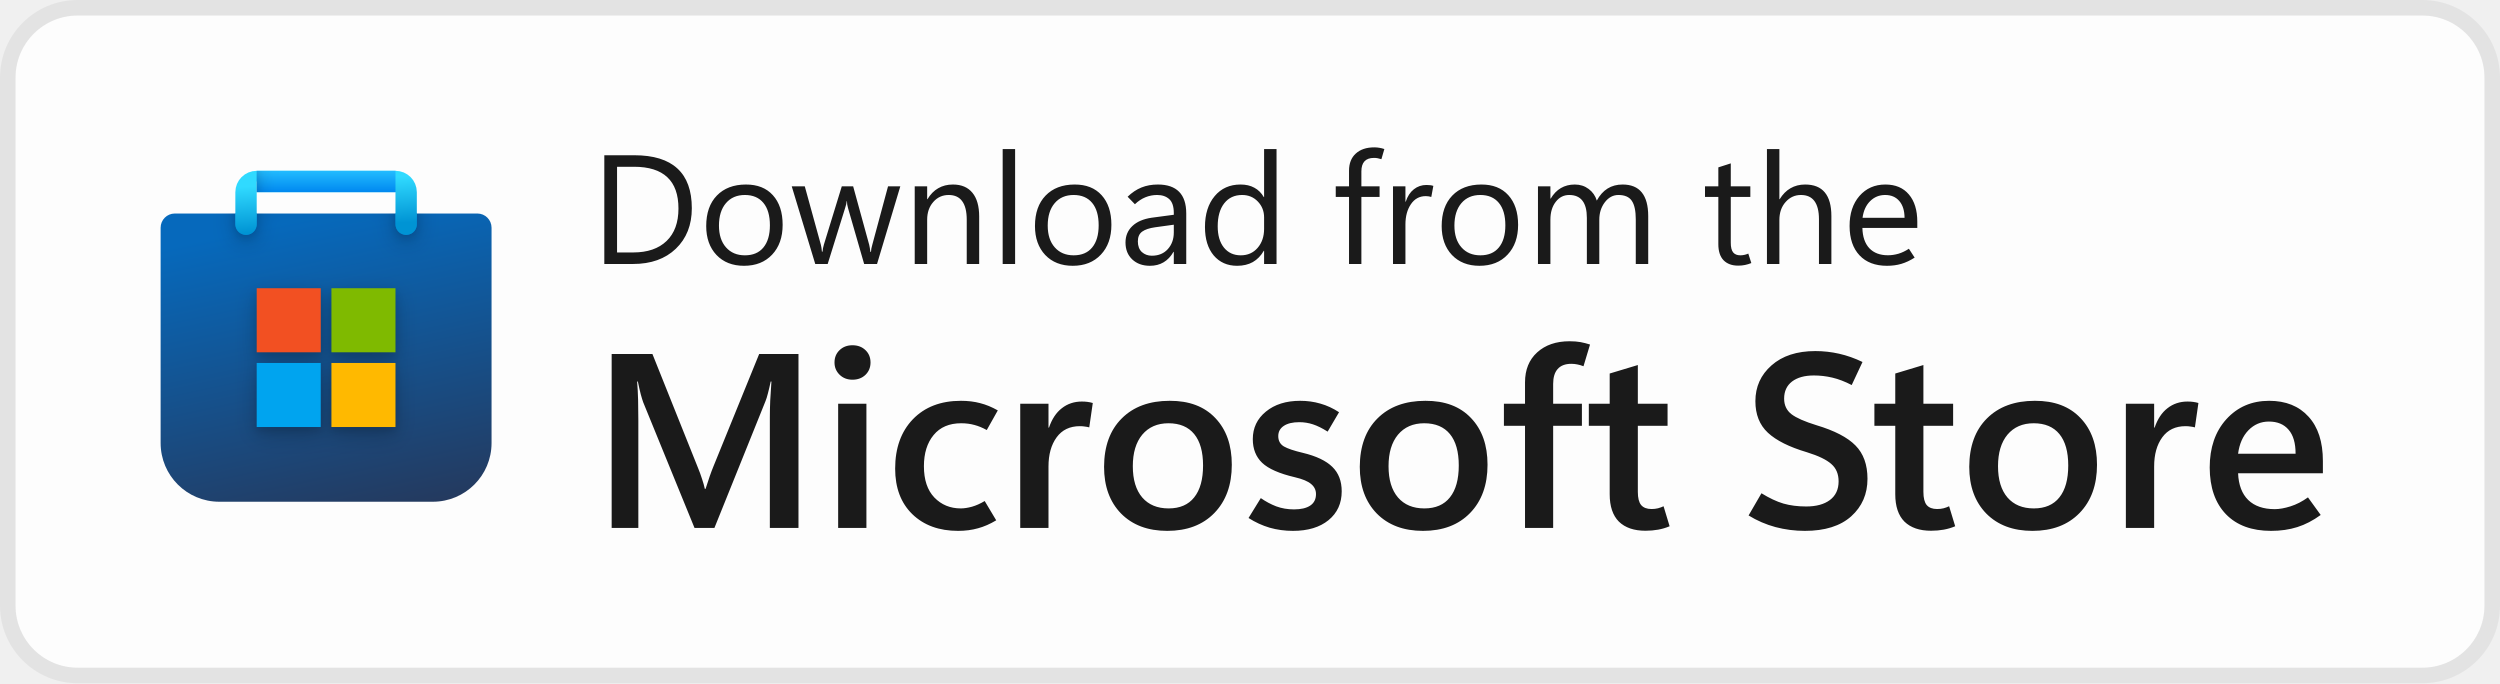
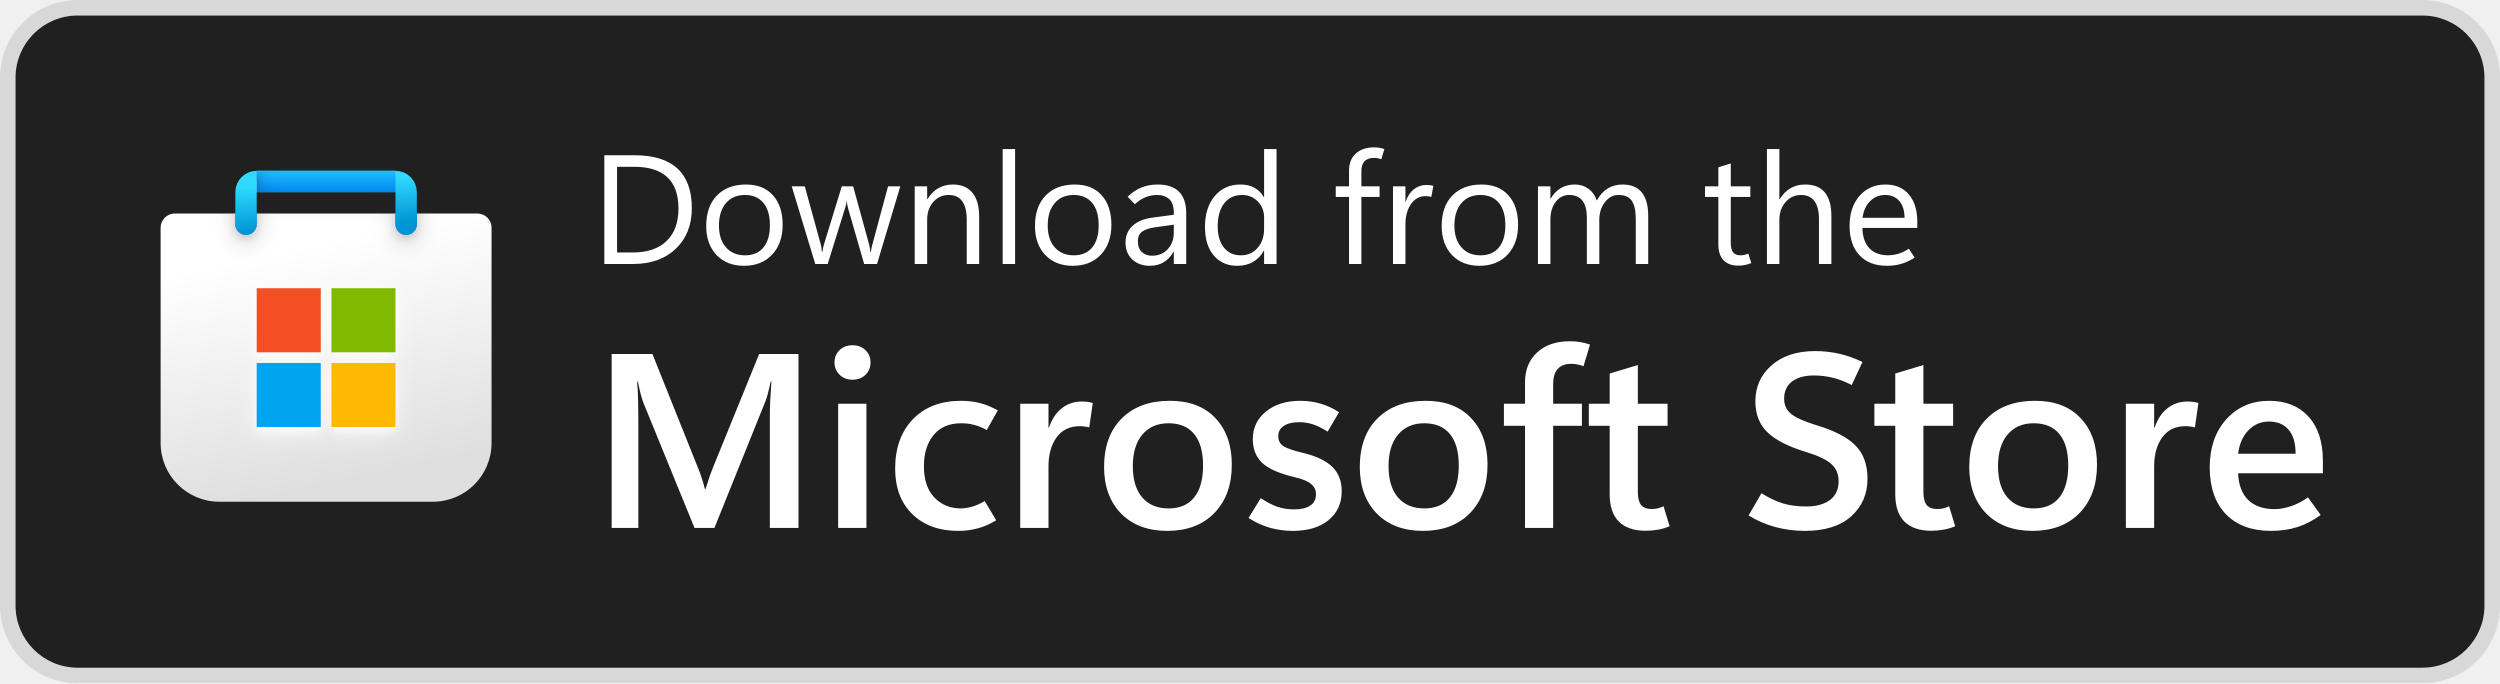
<svg xmlns="http://www.w3.org/2000/svg" width="161" height="44" viewBox="0 0 161 44" fill="none">
-   <rect x="1" y="1" width="159" height="42" rx="4" fill="#FDFDFD" />
-   <rect x="0.5" y="0.5" width="160" height="43" rx="4.5" stroke="black" stroke-opacity="0.058" />
-   <g clip-path="url(#clip0_1049_9143)">
-     <g clip-path="url(#clip1_1049_9143)">
-       <path d="M10.344 14.667C10.344 14.16 10.754 13.75 11.26 13.75H30.74C31.246 13.75 31.656 14.16 31.656 14.667V28.531C31.656 30.62 29.963 32.312 27.875 32.312H14.125C12.037 32.312 10.344 30.62 10.344 28.531V14.667Z" fill="url(#paint0_linear_1049_9143)" />
-       <mask id="mask0_1049_9143" style="mask-type:alpha" maskUnits="userSpaceOnUse" x="10" y="13" width="22" height="20">
-         <path d="M10.344 14.667C10.344 14.16 10.754 13.75 11.26 13.75H30.74C31.246 13.75 31.656 14.16 31.656 14.667V28.531C31.656 30.62 29.963 32.312 27.875 32.312H14.125C12.037 32.312 10.344 30.62 10.344 28.531V14.667Z" fill="url(#paint1_linear_1049_9143)" />
+   <rect x="1" y="1" width="159" height="42" rx="4" fill="#202020" />
+   <rect x="0.5" y="0.5" width="160" height="43" rx="4.5" stroke="black" stroke-opacity="0.1" />
+   <g clip-path="url(#clip0_1049_9370)">
+     <g clip-path="url(#clip1_1049_9370)">
+       <path d="M10.344 14.667C10.344 14.16 10.754 13.75 11.26 13.75H30.74C31.246 13.75 31.656 14.16 31.656 14.667V28.531C31.656 30.62 29.963 32.312 27.875 32.312H14.125C12.037 32.312 10.344 30.62 10.344 28.531V14.667Z" fill="url(#paint0_linear_1049_9370)" />
+       <mask id="mask0_1049_9370" style="mask-type:alpha" maskUnits="userSpaceOnUse" x="10" y="13" width="22" height="20">
+         <path d="M10.344 14.667C10.344 14.16 10.754 13.75 11.26 13.75H30.74C31.246 13.75 31.656 14.16 31.656 14.667V28.531C31.656 30.62 29.963 32.312 27.875 32.312H14.125C12.037 32.312 10.344 30.62 10.344 28.531V14.667Z" fill="url(#paint1_linear_1049_9370)" />
      </mask>
-       <g mask="url(#mask0_1049_9143)">
-         <g filter="url(#filter0_dd_1049_9143)">
-           <path d="M15.844 14.438V11.688H26.156V14.438" stroke="url(#paint2_linear_1049_9143)" stroke-width="1.375" stroke-linecap="round" />
+       <g mask="url(#mask0_1049_9370)">
+         <g filter="url(#filter0_dd_1049_9370)">
+           <path d="M15.844 14.438V11.688H26.156V14.438" stroke="url(#paint2_linear_1049_9370)" stroke-width="1.375" stroke-linecap="round" />
        </g>
      </g>
-       <g filter="url(#filter1_dd_1049_9143)">
+       <g filter="url(#filter1_dd_1049_9370)">
        <path d="M20.657 18.562H16.532V22.688H20.657V18.562Z" fill="#F25022" />
        <path d="M25.469 18.562H21.344V22.688H25.469V18.562Z" fill="#7FBA00" />
        <path d="M25.469 23.375H21.344V27.5H25.469V23.375Z" fill="#FFB900" />
        <path d="M20.656 23.375H16.531V27.5H20.656V23.375Z" fill="#00A4EF" />
      </g>
-       <path d="M15.844 14.438V12.375C15.844 11.995 16.152 11.688 16.531 11.688H25.469C25.848 11.688 26.156 11.995 26.156 12.375V14.438" stroke="url(#paint3_linear_1049_9143)" stroke-width="1.375" stroke-linecap="round" />
-       <rect x="16.531" y="11" width="8.938" height="1.375" fill="url(#paint4_linear_1049_9143)" />
-       <mask id="mask1_1049_9143" style="mask-type:alpha" maskUnits="userSpaceOnUse" x="16" y="11" width="10" height="2">
-         <rect x="16.531" y="11" width="8.938" height="1.375" fill="url(#paint5_linear_1049_9143)" />
+       <path d="M15.844 14.438V12.375C15.844 11.995 16.152 11.688 16.531 11.688H25.469C25.848 11.688 26.156 11.995 26.156 12.375V14.438" stroke="url(#paint3_linear_1049_9370)" stroke-width="1.375" stroke-linecap="round" />
+       <rect x="16.531" y="11" width="8.938" height="1.375" fill="url(#paint4_linear_1049_9370)" />
+       <mask id="mask1_1049_9370" style="mask-type:alpha" maskUnits="userSpaceOnUse" x="16" y="11" width="10" height="2">
+         <rect x="16.531" y="11" width="8.938" height="1.375" fill="url(#paint5_linear_1049_9370)" />
      </mask>
-       <g mask="url(#mask1_1049_9143)">
-         <g filter="url(#filter2_dd_1049_9143)">
+       <g mask="url(#mask1_1049_9370)">
+         <g filter="url(#filter2_dd_1049_9370)">
          <rect x="14.545" y="11.688" width="1.986" height="3.438" fill="#C4C4C4" />
        </g>
      </g>
    </g>
  </g>
-   <path d="M38.918 17V9.998H40.852C42.085 9.998 43.01 10.283 43.625 10.852C44.243 11.419 44.553 12.272 44.553 13.411C44.553 14.492 44.209 15.361 43.523 16.019C42.839 16.673 41.922 17 40.773 17H38.918ZM39.738 10.74V16.258H40.783C41.701 16.258 42.416 16.012 42.927 15.521C43.438 15.029 43.693 14.332 43.693 13.431C43.693 12.532 43.454 11.86 42.976 11.414C42.5 10.965 41.786 10.74 40.832 10.74H39.738ZM47.912 17.117C47.173 17.117 46.582 16.884 46.14 16.419C45.7 15.95 45.48 15.33 45.48 14.559C45.48 13.722 45.708 13.068 46.164 12.596C46.62 12.124 47.242 11.886 48.029 11.883C48.775 11.88 49.356 12.109 49.773 12.571C50.192 13.034 50.402 13.67 50.402 14.48C50.402 15.281 50.176 15.921 49.724 16.399C49.274 16.878 48.671 17.117 47.912 17.117ZM47.971 16.443C48.488 16.443 48.885 16.276 49.162 15.94C49.442 15.602 49.582 15.125 49.582 14.51C49.582 13.882 49.442 13.4 49.162 13.065C48.882 12.726 48.485 12.557 47.971 12.557C47.456 12.557 47.05 12.732 46.75 13.084C46.45 13.435 46.301 13.917 46.301 14.529C46.301 15.122 46.452 15.589 46.755 15.931C47.058 16.273 47.463 16.443 47.971 16.443ZM57.98 12L56.481 17H55.651L54.616 13.411C54.59 13.32 54.572 13.243 54.562 13.182C54.556 13.117 54.55 13.042 54.543 12.957H54.523C54.517 13.042 54.505 13.115 54.489 13.177C54.473 13.239 54.45 13.317 54.421 13.411L53.303 17H52.502L50.988 12H51.828L52.863 15.76C52.88 15.815 52.893 15.88 52.902 15.955C52.915 16.03 52.925 16.115 52.932 16.209H52.971C52.977 16.137 52.987 16.064 53 15.989C53.013 15.911 53.033 15.831 53.059 15.75L54.211 12H54.943L55.978 15.77C55.995 15.831 56.008 15.9 56.018 15.975C56.031 16.046 56.042 16.128 56.052 16.219H56.091C56.094 16.154 56.102 16.084 56.115 16.009C56.132 15.934 56.151 15.854 56.174 15.77L57.19 12H57.98ZM63.059 17H62.258V14.148C62.258 13.618 62.16 13.221 61.965 12.957C61.773 12.69 61.483 12.557 61.096 12.557C60.695 12.557 60.363 12.708 60.1 13.011C59.839 13.31 59.709 13.69 59.709 14.148V17H58.908V12H59.709V12.83H59.728C59.917 12.514 60.148 12.278 60.422 12.122C60.695 11.963 61.011 11.883 61.369 11.883C61.916 11.883 62.334 12.06 62.624 12.415C62.914 12.767 63.059 13.276 63.059 13.943V17ZM64.572 17V9.598H65.373V17H64.572ZM69.084 17.117C68.345 17.117 67.754 16.884 67.311 16.419C66.872 15.95 66.652 15.33 66.652 14.559C66.652 13.722 66.88 13.068 67.336 12.596C67.792 12.124 68.413 11.886 69.201 11.883C69.947 11.88 70.528 12.109 70.944 12.571C71.364 13.034 71.574 13.67 71.574 14.48C71.574 15.281 71.348 15.921 70.895 16.399C70.446 16.878 69.842 17.117 69.084 17.117ZM69.143 16.443C69.66 16.443 70.057 16.276 70.334 15.94C70.614 15.602 70.754 15.125 70.754 14.51C70.754 13.882 70.614 13.4 70.334 13.065C70.054 12.726 69.657 12.557 69.143 12.557C68.628 12.557 68.221 12.732 67.922 13.084C67.622 13.435 67.473 13.917 67.473 14.529C67.473 15.122 67.624 15.589 67.927 15.931C68.23 16.273 68.635 16.443 69.143 16.443ZM76.394 17H75.593V16.219H75.573C75.401 16.518 75.188 16.743 74.934 16.893C74.683 17.042 74.39 17.117 74.055 17.117C73.586 17.117 73.207 16.98 72.917 16.707C72.627 16.434 72.482 16.071 72.482 15.618C72.482 15.192 72.629 14.838 72.922 14.559C73.215 14.279 73.63 14.1 74.167 14.021L75.593 13.831V13.719C75.593 13.299 75.495 13.001 75.3 12.825C75.105 12.646 74.844 12.557 74.519 12.557C74.258 12.557 74.007 12.605 73.767 12.703C73.526 12.801 73.299 12.95 73.088 13.152L72.619 12.669C72.899 12.399 73.197 12.2 73.513 12.073C73.829 11.946 74.18 11.883 74.567 11.883C75.173 11.883 75.629 12.039 75.935 12.352C76.241 12.661 76.394 13.126 76.394 13.748V17ZM75.593 14.969V14.471L74.387 14.637C74.019 14.689 73.742 14.782 73.557 14.915C73.371 15.049 73.278 15.258 73.278 15.545C73.278 15.844 73.365 16.074 73.537 16.233C73.713 16.39 73.926 16.468 74.177 16.468C74.61 16.468 74.953 16.326 75.207 16.043C75.464 15.76 75.593 15.402 75.593 14.969ZM81.389 16.15C81.203 16.473 80.967 16.715 80.681 16.878C80.397 17.037 80.061 17.117 79.67 17.117C79.042 17.117 78.539 16.894 78.161 16.448C77.787 15.999 77.6 15.389 77.6 14.617C77.6 13.79 77.808 13.128 78.225 12.63C78.641 12.132 79.196 11.883 79.89 11.883C80.235 11.883 80.531 11.951 80.778 12.088C81.029 12.221 81.232 12.423 81.389 12.693H81.408V9.598H82.209V17H81.408V16.15H81.389ZM78.42 14.578C78.42 15.154 78.553 15.61 78.82 15.945C79.091 16.277 79.452 16.443 79.904 16.443C80.353 16.443 80.716 16.282 80.993 15.96C81.27 15.638 81.408 15.231 81.408 14.739V14.002C81.408 13.598 81.273 13.257 81.003 12.977C80.736 12.697 80.399 12.557 79.992 12.557C79.504 12.557 79.12 12.736 78.84 13.094C78.56 13.452 78.42 13.947 78.42 14.578ZM88.962 10.252C88.871 10.223 88.788 10.201 88.713 10.188C88.641 10.175 88.565 10.169 88.483 10.169C88.21 10.169 88.007 10.242 87.873 10.389C87.74 10.535 87.673 10.75 87.673 11.033V12H88.845V12.684H87.673V17H86.877V12.684H86.022V12H86.877V10.994C86.877 10.522 87.022 10.154 87.311 9.891C87.601 9.624 87.998 9.49 88.503 9.49C88.627 9.49 88.739 9.5 88.84 9.52C88.941 9.536 89.045 9.562 89.152 9.598L88.962 10.252ZM92.175 12.684C92.113 12.664 92.058 12.651 92.009 12.645C91.96 12.635 91.898 12.63 91.823 12.63C91.416 12.63 91.096 12.804 90.861 13.152C90.627 13.497 90.51 13.93 90.51 14.451V17H89.709V12H90.51V12.991H90.529C90.643 12.64 90.817 12.373 91.052 12.19C91.286 12.005 91.556 11.912 91.862 11.912C91.963 11.912 92.048 11.917 92.116 11.927C92.188 11.937 92.251 11.951 92.307 11.971L92.175 12.684ZM95.275 17.117C94.537 17.117 93.946 16.884 93.503 16.419C93.064 15.95 92.844 15.33 92.844 14.559C92.844 13.722 93.072 13.068 93.527 12.596C93.983 12.124 94.605 11.886 95.393 11.883C96.138 11.88 96.719 12.109 97.136 12.571C97.556 13.034 97.766 13.67 97.766 14.48C97.766 15.281 97.539 15.921 97.087 16.399C96.638 16.878 96.034 17.117 95.275 17.117ZM95.334 16.443C95.852 16.443 96.249 16.276 96.525 15.94C96.805 15.602 96.945 15.125 96.945 14.51C96.945 13.882 96.805 13.4 96.525 13.065C96.245 12.726 95.848 12.557 95.334 12.557C94.82 12.557 94.413 12.732 94.113 13.084C93.814 13.435 93.664 13.917 93.664 14.529C93.664 15.122 93.815 15.589 94.118 15.931C94.421 16.273 94.826 16.443 95.334 16.443ZM106.145 17H105.344V14.129C105.344 13.575 105.257 13.175 105.085 12.928C104.916 12.68 104.629 12.557 104.226 12.557C103.884 12.557 103.592 12.713 103.352 13.025C103.114 13.338 102.995 13.712 102.995 14.148V17H102.194V14.031C102.194 13.54 102.1 13.172 101.911 12.928C101.722 12.68 101.438 12.557 101.057 12.557C100.705 12.557 100.415 12.705 100.188 13.001C99.96 13.294 99.846 13.676 99.846 14.148V17H99.045V12H99.846V12.791H99.865C100.044 12.488 100.262 12.262 100.52 12.112C100.78 11.959 101.079 11.883 101.418 11.883C101.76 11.883 102.058 11.979 102.312 12.171C102.565 12.36 102.74 12.609 102.834 12.918C103.02 12.573 103.251 12.314 103.527 12.142C103.804 11.969 104.126 11.883 104.494 11.883C105.044 11.883 105.456 12.052 105.729 12.391C106.006 12.729 106.145 13.239 106.145 13.919V17ZM112.785 16.941C112.648 16.997 112.513 17.037 112.38 17.064C112.25 17.093 112.102 17.107 111.936 17.107C111.538 17.107 111.226 16.992 110.998 16.761C110.773 16.526 110.661 16.181 110.661 15.726V12.684H109.802V12H110.661V10.779L111.462 10.521V12H112.722V12.684H111.462V15.633C111.462 15.919 111.512 16.126 111.613 16.253C111.717 16.38 111.872 16.443 112.077 16.443C112.175 16.443 112.269 16.432 112.36 16.409C112.451 16.386 112.528 16.36 112.59 16.331L112.785 16.941ZM117.941 17H117.141V14.119C117.141 13.598 117.043 13.208 116.848 12.947C116.656 12.687 116.366 12.557 115.979 12.557C115.588 12.557 115.259 12.708 114.992 13.011C114.725 13.31 114.592 13.696 114.592 14.168V17H113.791V9.598H114.592V12.83H114.611C114.803 12.514 115.036 12.278 115.31 12.122C115.583 11.963 115.897 11.883 116.252 11.883C116.815 11.883 117.237 12.052 117.517 12.391C117.8 12.729 117.941 13.239 117.941 13.919V17ZM123.474 14.681H119.938C119.951 15.244 120.1 15.678 120.383 15.984C120.669 16.287 121.07 16.439 121.584 16.439C121.809 16.439 122.033 16.406 122.258 16.341C122.486 16.273 122.71 16.165 122.932 16.019L123.303 16.59C123.02 16.772 122.736 16.906 122.453 16.99C122.17 17.075 121.859 17.117 121.521 17.117C120.765 17.117 120.176 16.893 119.753 16.443C119.33 15.994 119.117 15.367 119.113 14.563C119.11 13.759 119.322 13.112 119.748 12.62C120.178 12.129 120.734 11.883 121.418 11.883C122.069 11.883 122.574 12.096 122.932 12.523C123.293 12.946 123.474 13.533 123.474 14.285V14.681ZM122.653 14.026C122.65 13.564 122.538 13.204 122.316 12.947C122.095 12.687 121.791 12.557 121.403 12.557C121.022 12.557 120.699 12.69 120.432 12.957C120.168 13.221 120.007 13.577 119.948 14.026H122.653Z" fill="black" fill-opacity="0.896" />
-   <path d="M51.422 34H49.578V26.852C49.578 26.529 49.586 26.177 49.602 25.797C49.622 25.412 49.648 25.003 49.68 24.57H49.633C49.57 24.867 49.51 25.122 49.453 25.336C49.401 25.544 49.349 25.711 49.297 25.836L46.008 34H44.727L41.422 25.906C41.38 25.792 41.328 25.622 41.266 25.398C41.208 25.174 41.146 24.898 41.078 24.57H41.031C41.062 24.945 41.083 25.344 41.094 25.766C41.104 26.182 41.109 26.622 41.109 27.086V34H39.391V22.797H42.016L44.93 30.078C45.044 30.354 45.138 30.609 45.211 30.844C45.289 31.073 45.349 31.287 45.391 31.484H45.438C45.531 31.188 45.62 30.919 45.703 30.68C45.786 30.44 45.865 30.232 45.938 30.055L48.891 22.797H51.422V34ZM54.898 24.453C54.565 24.453 54.289 24.346 54.07 24.133C53.852 23.919 53.742 23.656 53.742 23.344C53.742 23.021 53.852 22.755 54.07 22.547C54.289 22.338 54.565 22.234 54.898 22.234C55.237 22.234 55.516 22.338 55.734 22.547C55.953 22.755 56.062 23.021 56.062 23.344C56.062 23.662 55.953 23.927 55.734 24.141C55.516 24.349 55.237 24.453 54.898 24.453ZM55.797 34H53.977V26H55.797V34ZM64.156 33.508C63.76 33.747 63.367 33.919 62.977 34.023C62.586 34.133 62.161 34.188 61.703 34.188C60.474 34.188 59.49 33.828 58.75 33.109C58.016 32.391 57.648 31.414 57.648 30.18C57.648 28.852 58.029 27.792 58.789 27C59.555 26.208 60.586 25.812 61.883 25.812C62.336 25.812 62.747 25.862 63.117 25.961C63.492 26.055 63.872 26.211 64.258 26.43L63.547 27.695C63.276 27.544 63.01 27.435 62.75 27.367C62.49 27.294 62.206 27.258 61.898 27.258C61.133 27.258 60.542 27.51 60.125 28.016C59.708 28.521 59.5 29.19 59.5 30.023C59.5 30.898 59.724 31.57 60.172 32.039C60.625 32.508 61.193 32.742 61.875 32.742C62.083 32.742 62.323 32.706 62.594 32.633C62.865 32.555 63.138 32.432 63.414 32.266L64.156 33.508ZM70.148 27.523C70.049 27.497 69.953 27.479 69.859 27.469C69.771 27.453 69.667 27.445 69.547 27.445C68.896 27.445 68.396 27.685 68.047 28.164C67.698 28.643 67.523 29.268 67.523 30.039V34H65.703V26H67.523V27.539H67.555C67.742 26.987 68.018 26.57 68.383 26.289C68.747 26.003 69.177 25.859 69.672 25.859C69.812 25.859 69.938 25.867 70.047 25.883C70.162 25.898 70.271 25.922 70.375 25.953L70.148 27.523ZM75.172 34.188C73.922 34.188 72.93 33.815 72.195 33.07C71.466 32.32 71.102 31.318 71.102 30.062C71.107 28.734 71.487 27.695 72.242 26.945C72.997 26.19 74.026 25.812 75.328 25.812C76.583 25.807 77.562 26.177 78.266 26.922C78.974 27.662 79.328 28.664 79.328 29.93C79.328 31.232 78.953 32.268 78.203 33.039C77.458 33.805 76.448 34.188 75.172 34.188ZM75.258 32.742C75.982 32.742 76.531 32.505 76.906 32.031C77.287 31.557 77.477 30.872 77.477 29.977C77.477 29.091 77.287 28.417 76.906 27.953C76.526 27.49 75.974 27.258 75.25 27.258C74.537 27.258 73.974 27.503 73.562 27.992C73.156 28.482 72.953 29.159 72.953 30.023C72.953 30.893 73.156 31.565 73.562 32.039C73.969 32.508 74.534 32.742 75.258 32.742ZM80.406 33.359L81.195 32.078C81.508 32.297 81.838 32.474 82.188 32.609C82.542 32.74 82.924 32.805 83.336 32.805C83.784 32.805 84.13 32.724 84.375 32.562C84.625 32.396 84.75 32.148 84.75 31.82C84.75 31.56 84.646 31.344 84.438 31.172C84.234 30.995 83.885 30.849 83.391 30.734C82.391 30.5 81.688 30.19 81.281 29.805C80.88 29.419 80.68 28.912 80.68 28.281C80.68 27.557 80.961 26.966 81.523 26.508C82.086 26.044 82.823 25.812 83.734 25.812C84.188 25.812 84.62 25.872 85.031 25.992C85.443 26.107 85.844 26.292 86.234 26.547L85.5 27.797C85.156 27.578 84.841 27.422 84.555 27.328C84.268 27.234 83.974 27.188 83.672 27.188C83.245 27.188 82.912 27.268 82.672 27.43C82.438 27.586 82.32 27.805 82.32 28.086C82.32 28.383 82.44 28.604 82.68 28.75C82.924 28.891 83.333 29.029 83.906 29.164C84.771 29.372 85.404 29.674 85.805 30.07C86.206 30.461 86.406 30.984 86.406 31.641C86.406 32.417 86.122 33.036 85.555 33.5C84.992 33.958 84.229 34.188 83.266 34.188C82.745 34.188 82.245 34.12 81.766 33.984C81.292 33.844 80.838 33.635 80.406 33.359ZM91.641 34.188C90.391 34.188 89.398 33.815 88.664 33.07C87.935 32.32 87.57 31.318 87.57 30.062C87.576 28.734 87.956 27.695 88.711 26.945C89.466 26.19 90.495 25.812 91.797 25.812C93.052 25.807 94.031 26.177 94.734 26.922C95.443 27.662 95.797 28.664 95.797 29.93C95.797 31.232 95.422 32.268 94.672 33.039C93.927 33.805 92.917 34.188 91.641 34.188ZM91.727 32.742C92.451 32.742 93 32.505 93.375 32.031C93.755 31.557 93.945 30.872 93.945 29.977C93.945 29.091 93.755 28.417 93.375 27.953C92.995 27.49 92.443 27.258 91.719 27.258C91.005 27.258 90.443 27.503 90.031 27.992C89.625 28.482 89.422 29.159 89.422 30.023C89.422 30.893 89.625 31.565 90.031 32.039C90.438 32.508 91.003 32.742 91.727 32.742ZM101.977 23.586C101.831 23.529 101.698 23.49 101.578 23.469C101.458 23.443 101.328 23.43 101.188 23.43C100.802 23.43 100.51 23.542 100.312 23.766C100.12 23.984 100.023 24.302 100.023 24.719V26H101.875V27.422H100.023V34H98.211V27.422H96.852V26H98.211V24.625C98.211 23.812 98.471 23.169 98.992 22.695C99.518 22.216 100.214 21.977 101.078 21.977C101.349 21.977 101.583 21.995 101.781 22.031C101.979 22.068 102.185 22.12 102.398 22.188L101.977 23.586ZM107.523 33.891C107.289 33.99 107.044 34.062 106.789 34.109C106.534 34.156 106.26 34.18 105.969 34.18C105.229 34.18 104.659 33.984 104.258 33.594C103.862 33.198 103.664 32.609 103.664 31.828V27.422H102.32V26H103.664V24.055L105.477 23.508V26H107.391V27.422H105.477V31.68C105.477 32.07 105.547 32.352 105.688 32.523C105.833 32.695 106.057 32.781 106.359 32.781C106.505 32.781 106.643 32.766 106.773 32.734C106.909 32.698 107.029 32.654 107.133 32.602L107.523 33.891ZM112.609 33.195L113.438 31.766C113.943 32.078 114.414 32.3 114.852 32.43C115.289 32.555 115.779 32.617 116.32 32.617C116.966 32.617 117.474 32.479 117.844 32.203C118.219 31.922 118.406 31.521 118.406 31C118.406 30.526 118.25 30.154 117.938 29.883C117.63 29.607 117.107 29.354 116.367 29.125C115.227 28.787 114.388 28.367 113.852 27.867C113.315 27.367 113.047 26.69 113.047 25.836C113.047 24.909 113.393 24.141 114.086 23.531C114.779 22.917 115.719 22.609 116.906 22.609C117.427 22.609 117.94 22.667 118.445 22.781C118.951 22.896 119.451 23.073 119.945 23.312L119.25 24.797C118.818 24.573 118.404 24.414 118.008 24.32C117.617 24.227 117.219 24.18 116.812 24.18C116.219 24.18 115.75 24.31 115.406 24.57C115.068 24.831 114.898 25.198 114.898 25.672C114.898 26.094 115.055 26.427 115.367 26.672C115.68 26.912 116.216 27.148 116.977 27.383C118.143 27.732 118.982 28.167 119.492 28.688C120.008 29.208 120.266 29.924 120.266 30.836C120.266 31.815 119.917 32.62 119.219 33.25C118.521 33.875 117.526 34.188 116.234 34.188C115.589 34.188 114.958 34.107 114.344 33.945C113.729 33.779 113.151 33.529 112.609 33.195ZM125.914 33.891C125.68 33.99 125.435 34.062 125.18 34.109C124.924 34.156 124.651 34.18 124.359 34.18C123.62 34.18 123.049 33.984 122.648 33.594C122.253 33.198 122.055 32.609 122.055 31.828V27.422H120.711V26H122.055V24.055L123.867 23.508V26H125.781V27.422H123.867V31.68C123.867 32.07 123.938 32.352 124.078 32.523C124.224 32.695 124.448 32.781 124.75 32.781C124.896 32.781 125.034 32.766 125.164 32.734C125.299 32.698 125.419 32.654 125.523 32.602L125.914 33.891ZM130.891 34.188C129.641 34.188 128.648 33.815 127.914 33.07C127.185 32.32 126.82 31.318 126.82 30.062C126.826 28.734 127.206 27.695 127.961 26.945C128.716 26.19 129.745 25.812 131.047 25.812C132.302 25.807 133.281 26.177 133.984 26.922C134.693 27.662 135.047 28.664 135.047 29.93C135.047 31.232 134.672 32.268 133.922 33.039C133.177 33.805 132.167 34.188 130.891 34.188ZM130.977 32.742C131.701 32.742 132.25 32.505 132.625 32.031C133.005 31.557 133.195 30.872 133.195 29.977C133.195 29.091 133.005 28.417 132.625 27.953C132.245 27.49 131.693 27.258 130.969 27.258C130.255 27.258 129.693 27.503 129.281 27.992C128.875 28.482 128.672 29.159 128.672 30.023C128.672 30.893 128.875 31.565 129.281 32.039C129.688 32.508 130.253 32.742 130.977 32.742ZM141.352 27.523C141.253 27.497 141.156 27.479 141.062 27.469C140.974 27.453 140.87 27.445 140.75 27.445C140.099 27.445 139.599 27.685 139.25 28.164C138.901 28.643 138.727 29.268 138.727 30.039V34H136.906V26H138.727V27.539H138.758C138.945 26.987 139.221 26.57 139.586 26.289C139.951 26.003 140.38 25.859 140.875 25.859C141.016 25.859 141.141 25.867 141.25 25.883C141.365 25.898 141.474 25.922 141.578 25.953L141.352 27.523ZM149.594 30.477H144.133C144.164 31.232 144.383 31.807 144.789 32.203C145.195 32.594 145.763 32.789 146.492 32.789C146.789 32.789 147.128 32.729 147.508 32.609C147.888 32.49 148.263 32.297 148.633 32.031L149.453 33.164C148.958 33.523 148.456 33.784 147.945 33.945C147.435 34.107 146.872 34.188 146.258 34.188C145.013 34.188 144.044 33.831 143.352 33.117C142.659 32.398 142.31 31.396 142.305 30.109C142.305 28.828 142.661 27.792 143.375 27C144.094 26.208 145.013 25.812 146.133 25.812C147.206 25.812 148.049 26.151 148.664 26.828C149.284 27.5 149.594 28.453 149.594 29.688V30.477ZM147.836 29.219C147.836 28.531 147.685 28.016 147.383 27.672C147.086 27.323 146.664 27.148 146.117 27.148C145.602 27.148 145.161 27.336 144.797 27.711C144.438 28.081 144.216 28.583 144.133 29.219H147.836Z" fill="black" fill-opacity="0.896" />
+   <path d="M38.918 17V9.998H40.852C42.085 9.998 43.01 10.283 43.625 10.852C44.243 11.419 44.553 12.272 44.553 13.411C44.553 14.492 44.209 15.361 43.523 16.019C42.839 16.673 41.922 17 40.773 17H38.918ZM39.738 10.74V16.258H40.783C41.701 16.258 42.416 16.012 42.927 15.521C43.438 15.029 43.693 14.332 43.693 13.431C43.693 12.532 43.454 11.86 42.976 11.414C42.5 10.965 41.786 10.74 40.832 10.74H39.738ZM47.912 17.117C47.173 17.117 46.582 16.884 46.14 16.419C45.7 15.95 45.48 15.33 45.48 14.559C45.48 13.722 45.708 13.068 46.164 12.596C46.62 12.124 47.242 11.886 48.029 11.883C48.775 11.88 49.356 12.109 49.773 12.571C50.192 13.034 50.402 13.67 50.402 14.48C50.402 15.281 50.176 15.921 49.724 16.399C49.274 16.878 48.671 17.117 47.912 17.117ZM47.971 16.443C48.488 16.443 48.885 16.276 49.162 15.94C49.442 15.602 49.582 15.125 49.582 14.51C49.582 13.882 49.442 13.4 49.162 13.065C48.882 12.726 48.485 12.557 47.971 12.557C47.456 12.557 47.05 12.732 46.75 13.084C46.45 13.435 46.301 13.917 46.301 14.529C46.301 15.122 46.452 15.589 46.755 15.931C47.058 16.273 47.463 16.443 47.971 16.443ZM57.98 12L56.481 17H55.651L54.616 13.411C54.59 13.32 54.572 13.243 54.562 13.182C54.556 13.117 54.55 13.042 54.543 12.957H54.523C54.517 13.042 54.505 13.115 54.489 13.177C54.473 13.239 54.45 13.317 54.421 13.411L53.303 17H52.502L50.988 12H51.828L52.863 15.76C52.88 15.815 52.893 15.88 52.902 15.955C52.915 16.03 52.925 16.115 52.932 16.209H52.971C52.977 16.137 52.987 16.064 53 15.989C53.013 15.911 53.033 15.831 53.059 15.75L54.211 12H54.943L55.978 15.77C55.995 15.831 56.008 15.9 56.018 15.975C56.031 16.046 56.042 16.128 56.052 16.219H56.091C56.094 16.154 56.102 16.084 56.115 16.009C56.132 15.934 56.151 15.854 56.174 15.77L57.19 12H57.98ZM63.059 17H62.258V14.148C62.258 13.618 62.16 13.221 61.965 12.957C61.773 12.69 61.483 12.557 61.096 12.557C60.695 12.557 60.363 12.708 60.1 13.011C59.839 13.31 59.709 13.69 59.709 14.148V17H58.908V12H59.709V12.83H59.728C59.917 12.514 60.148 12.278 60.422 12.122C60.695 11.963 61.011 11.883 61.369 11.883C61.916 11.883 62.334 12.06 62.624 12.415C62.914 12.767 63.059 13.276 63.059 13.943V17ZM64.572 17V9.598H65.373V17H64.572ZM69.084 17.117C68.345 17.117 67.754 16.884 67.311 16.419C66.872 15.95 66.652 15.33 66.652 14.559C66.652 13.722 66.88 13.068 67.336 12.596C67.792 12.124 68.413 11.886 69.201 11.883C69.947 11.88 70.528 12.109 70.944 12.571C71.364 13.034 71.574 13.67 71.574 14.48C71.574 15.281 71.348 15.921 70.895 16.399C70.446 16.878 69.842 17.117 69.084 17.117ZM69.143 16.443C69.66 16.443 70.057 16.276 70.334 15.94C70.614 15.602 70.754 15.125 70.754 14.51C70.754 13.882 70.614 13.4 70.334 13.065C70.054 12.726 69.657 12.557 69.143 12.557C68.628 12.557 68.221 12.732 67.922 13.084C67.622 13.435 67.473 13.917 67.473 14.529C67.473 15.122 67.624 15.589 67.927 15.931C68.23 16.273 68.635 16.443 69.143 16.443ZM76.394 17H75.593V16.219H75.573C75.401 16.518 75.188 16.743 74.934 16.893C74.683 17.042 74.39 17.117 74.055 17.117C73.586 17.117 73.207 16.98 72.917 16.707C72.627 16.434 72.482 16.071 72.482 15.618C72.482 15.192 72.629 14.838 72.922 14.559C73.215 14.279 73.63 14.1 74.167 14.021L75.593 13.831V13.719C75.593 13.299 75.495 13.001 75.3 12.825C75.105 12.646 74.844 12.557 74.519 12.557C74.258 12.557 74.007 12.605 73.767 12.703C73.526 12.801 73.299 12.95 73.088 13.152L72.619 12.669C72.899 12.399 73.197 12.2 73.513 12.073C73.829 11.946 74.18 11.883 74.567 11.883C75.173 11.883 75.629 12.039 75.935 12.352C76.241 12.661 76.394 13.126 76.394 13.748V17ZM75.593 14.969V14.471L74.387 14.637C74.019 14.689 73.742 14.782 73.557 14.915C73.371 15.049 73.278 15.258 73.278 15.545C73.278 15.844 73.365 16.074 73.537 16.233C73.713 16.39 73.926 16.468 74.177 16.468C74.61 16.468 74.953 16.326 75.207 16.043C75.464 15.76 75.593 15.402 75.593 14.969ZM81.389 16.15C81.203 16.473 80.967 16.715 80.681 16.878C80.397 17.037 80.061 17.117 79.67 17.117C79.042 17.117 78.539 16.894 78.161 16.448C77.787 15.999 77.6 15.389 77.6 14.617C77.6 13.79 77.808 13.128 78.225 12.63C78.641 12.132 79.196 11.883 79.89 11.883C80.235 11.883 80.531 11.951 80.778 12.088C81.029 12.221 81.232 12.423 81.389 12.693H81.408V9.598H82.209V17H81.408V16.15H81.389ZM78.42 14.578C78.42 15.154 78.553 15.61 78.82 15.945C79.091 16.277 79.452 16.443 79.904 16.443C80.353 16.443 80.716 16.282 80.993 15.96C81.27 15.638 81.408 15.231 81.408 14.739V14.002C81.408 13.598 81.273 13.257 81.003 12.977C80.736 12.697 80.399 12.557 79.992 12.557C79.504 12.557 79.12 12.736 78.84 13.094C78.56 13.452 78.42 13.947 78.42 14.578ZM88.962 10.252C88.871 10.223 88.788 10.201 88.713 10.188C88.641 10.175 88.565 10.169 88.483 10.169C88.21 10.169 88.007 10.242 87.873 10.389C87.74 10.535 87.673 10.75 87.673 11.033V12H88.845V12.684H87.673V17H86.877V12.684H86.022V12H86.877V10.994C86.877 10.522 87.022 10.154 87.311 9.891C87.601 9.624 87.998 9.49 88.503 9.49C88.627 9.49 88.739 9.5 88.84 9.52C88.941 9.536 89.045 9.562 89.152 9.598L88.962 10.252ZM92.175 12.684C92.113 12.664 92.058 12.651 92.009 12.645C91.96 12.635 91.898 12.63 91.823 12.63C91.416 12.63 91.096 12.804 90.861 13.152C90.627 13.497 90.51 13.93 90.51 14.451V17H89.709V12H90.51V12.991H90.529C90.643 12.64 90.817 12.373 91.052 12.19C91.286 12.005 91.556 11.912 91.862 11.912C91.963 11.912 92.048 11.917 92.116 11.927C92.188 11.937 92.251 11.951 92.307 11.971L92.175 12.684ZM95.275 17.117C94.537 17.117 93.946 16.884 93.503 16.419C93.064 15.95 92.844 15.33 92.844 14.559C92.844 13.722 93.072 13.068 93.527 12.596C93.983 12.124 94.605 11.886 95.393 11.883C96.138 11.88 96.719 12.109 97.136 12.571C97.556 13.034 97.766 13.67 97.766 14.48C97.766 15.281 97.539 15.921 97.087 16.399C96.638 16.878 96.034 17.117 95.275 17.117ZM95.334 16.443C95.852 16.443 96.249 16.276 96.525 15.94C96.805 15.602 96.945 15.125 96.945 14.51C96.945 13.882 96.805 13.4 96.525 13.065C96.245 12.726 95.848 12.557 95.334 12.557C94.82 12.557 94.413 12.732 94.113 13.084C93.814 13.435 93.664 13.917 93.664 14.529C93.664 15.122 93.815 15.589 94.118 15.931C94.421 16.273 94.826 16.443 95.334 16.443ZM106.145 17H105.344V14.129C105.344 13.575 105.257 13.175 105.085 12.928C104.916 12.68 104.629 12.557 104.226 12.557C103.884 12.557 103.592 12.713 103.352 13.025C103.114 13.338 102.995 13.712 102.995 14.148V17H102.194V14.031C102.194 13.54 102.1 13.172 101.911 12.928C101.722 12.68 101.438 12.557 101.057 12.557C100.705 12.557 100.415 12.705 100.188 13.001C99.96 13.294 99.846 13.676 99.846 14.148V17H99.045V12H99.846V12.791H99.865C100.044 12.488 100.262 12.262 100.52 12.112C100.78 11.959 101.079 11.883 101.418 11.883C101.76 11.883 102.058 11.979 102.312 12.171C102.565 12.36 102.74 12.609 102.834 12.918C103.02 12.573 103.251 12.314 103.527 12.142C103.804 11.969 104.126 11.883 104.494 11.883C105.044 11.883 105.456 12.052 105.729 12.391C106.006 12.729 106.145 13.239 106.145 13.919V17ZM112.785 16.941C112.648 16.997 112.513 17.037 112.38 17.064C112.25 17.093 112.102 17.107 111.936 17.107C111.538 17.107 111.226 16.992 110.998 16.761C110.773 16.526 110.661 16.181 110.661 15.726V12.684H109.802V12H110.661V10.779L111.462 10.521V12H112.722V12.684H111.462V15.633C111.462 15.919 111.512 16.126 111.613 16.253C111.717 16.38 111.872 16.443 112.077 16.443C112.175 16.443 112.269 16.432 112.36 16.409C112.451 16.386 112.528 16.36 112.59 16.331L112.785 16.941ZM117.941 17H117.141V14.119C117.141 13.598 117.043 13.208 116.848 12.947C116.656 12.687 116.366 12.557 115.979 12.557C115.588 12.557 115.259 12.708 114.992 13.011C114.725 13.31 114.592 13.696 114.592 14.168V17H113.791V9.598H114.592V12.83H114.611C114.803 12.514 115.036 12.278 115.31 12.122C115.583 11.963 115.897 11.883 116.252 11.883C116.815 11.883 117.237 12.052 117.517 12.391C117.8 12.729 117.941 13.239 117.941 13.919V17ZM123.474 14.681H119.938C119.951 15.244 120.1 15.678 120.383 15.984C120.669 16.287 121.07 16.439 121.584 16.439C121.809 16.439 122.033 16.406 122.258 16.341C122.486 16.273 122.71 16.165 122.932 16.019L123.303 16.59C123.02 16.772 122.736 16.906 122.453 16.99C122.17 17.075 121.859 17.117 121.521 17.117C120.765 17.117 120.176 16.893 119.753 16.443C119.33 15.994 119.117 15.367 119.113 14.563C119.11 13.759 119.322 13.112 119.748 12.62C120.178 12.129 120.734 11.883 121.418 11.883C122.069 11.883 122.574 12.096 122.932 12.523C123.293 12.946 123.474 13.533 123.474 14.285V14.681ZM122.653 14.026C122.65 13.564 122.538 13.204 122.316 12.947C122.095 12.687 121.791 12.557 121.403 12.557C121.022 12.557 120.699 12.69 120.432 12.957C120.168 13.221 120.007 13.577 119.948 14.026H122.653Z" fill="white" />
+   <path d="M51.422 34H49.578V26.852C49.578 26.529 49.586 26.177 49.602 25.797C49.622 25.412 49.648 25.003 49.68 24.57H49.633C49.57 24.867 49.51 25.122 49.453 25.336C49.401 25.544 49.349 25.711 49.297 25.836L46.008 34H44.727L41.422 25.906C41.38 25.792 41.328 25.622 41.266 25.398C41.208 25.174 41.146 24.898 41.078 24.57H41.031C41.062 24.945 41.083 25.344 41.094 25.766C41.104 26.182 41.109 26.622 41.109 27.086V34H39.391V22.797H42.016L44.93 30.078C45.044 30.354 45.138 30.609 45.211 30.844C45.289 31.073 45.349 31.287 45.391 31.484H45.438C45.531 31.188 45.62 30.919 45.703 30.68C45.786 30.44 45.865 30.232 45.938 30.055L48.891 22.797H51.422V34ZM54.898 24.453C54.565 24.453 54.289 24.346 54.07 24.133C53.852 23.919 53.742 23.656 53.742 23.344C53.742 23.021 53.852 22.755 54.07 22.547C54.289 22.338 54.565 22.234 54.898 22.234C55.237 22.234 55.516 22.338 55.734 22.547C55.953 22.755 56.062 23.021 56.062 23.344C56.062 23.662 55.953 23.927 55.734 24.141C55.516 24.349 55.237 24.453 54.898 24.453ZM55.797 34H53.977V26H55.797V34ZM64.156 33.508C63.76 33.747 63.367 33.919 62.977 34.023C62.586 34.133 62.161 34.188 61.703 34.188C60.474 34.188 59.49 33.828 58.75 33.109C58.016 32.391 57.648 31.414 57.648 30.18C57.648 28.852 58.029 27.792 58.789 27C59.555 26.208 60.586 25.812 61.883 25.812C62.336 25.812 62.747 25.862 63.117 25.961C63.492 26.055 63.872 26.211 64.258 26.43L63.547 27.695C63.276 27.544 63.01 27.435 62.75 27.367C62.49 27.294 62.206 27.258 61.898 27.258C61.133 27.258 60.542 27.51 60.125 28.016C59.708 28.521 59.5 29.19 59.5 30.023C59.5 30.898 59.724 31.57 60.172 32.039C60.625 32.508 61.193 32.742 61.875 32.742C62.083 32.742 62.323 32.706 62.594 32.633C62.865 32.555 63.138 32.432 63.414 32.266L64.156 33.508ZM70.148 27.523C70.049 27.497 69.953 27.479 69.859 27.469C69.771 27.453 69.667 27.445 69.547 27.445C68.896 27.445 68.396 27.685 68.047 28.164C67.698 28.643 67.523 29.268 67.523 30.039V34H65.703V26H67.523V27.539H67.555C67.742 26.987 68.018 26.57 68.383 26.289C68.747 26.003 69.177 25.859 69.672 25.859C69.812 25.859 69.938 25.867 70.047 25.883C70.162 25.898 70.271 25.922 70.375 25.953L70.148 27.523ZM75.172 34.188C73.922 34.188 72.93 33.815 72.195 33.07C71.466 32.32 71.102 31.318 71.102 30.062C71.107 28.734 71.487 27.695 72.242 26.945C72.997 26.19 74.026 25.812 75.328 25.812C76.583 25.807 77.562 26.177 78.266 26.922C78.974 27.662 79.328 28.664 79.328 29.93C79.328 31.232 78.953 32.268 78.203 33.039C77.458 33.805 76.448 34.188 75.172 34.188ZM75.258 32.742C75.982 32.742 76.531 32.505 76.906 32.031C77.287 31.557 77.477 30.872 77.477 29.977C77.477 29.091 77.287 28.417 76.906 27.953C76.526 27.49 75.974 27.258 75.25 27.258C74.537 27.258 73.974 27.503 73.562 27.992C73.156 28.482 72.953 29.159 72.953 30.023C72.953 30.893 73.156 31.565 73.562 32.039C73.969 32.508 74.534 32.742 75.258 32.742ZM80.406 33.359L81.195 32.078C81.508 32.297 81.838 32.474 82.188 32.609C82.542 32.74 82.924 32.805 83.336 32.805C83.784 32.805 84.13 32.724 84.375 32.562C84.625 32.396 84.75 32.148 84.75 31.82C84.75 31.56 84.646 31.344 84.438 31.172C84.234 30.995 83.885 30.849 83.391 30.734C82.391 30.5 81.688 30.19 81.281 29.805C80.88 29.419 80.68 28.912 80.68 28.281C80.68 27.557 80.961 26.966 81.523 26.508C82.086 26.044 82.823 25.812 83.734 25.812C84.188 25.812 84.62 25.872 85.031 25.992C85.443 26.107 85.844 26.292 86.234 26.547L85.5 27.797C85.156 27.578 84.841 27.422 84.555 27.328C84.268 27.234 83.974 27.188 83.672 27.188C83.245 27.188 82.912 27.268 82.672 27.43C82.438 27.586 82.32 27.805 82.32 28.086C82.32 28.383 82.44 28.604 82.68 28.75C82.924 28.891 83.333 29.029 83.906 29.164C84.771 29.372 85.404 29.674 85.805 30.07C86.206 30.461 86.406 30.984 86.406 31.641C86.406 32.417 86.122 33.036 85.555 33.5C84.992 33.958 84.229 34.188 83.266 34.188C82.745 34.188 82.245 34.12 81.766 33.984C81.292 33.844 80.838 33.635 80.406 33.359ZM91.641 34.188C90.391 34.188 89.398 33.815 88.664 33.07C87.935 32.32 87.57 31.318 87.57 30.062C87.576 28.734 87.956 27.695 88.711 26.945C89.466 26.19 90.495 25.812 91.797 25.812C93.052 25.807 94.031 26.177 94.734 26.922C95.443 27.662 95.797 28.664 95.797 29.93C95.797 31.232 95.422 32.268 94.672 33.039C93.927 33.805 92.917 34.188 91.641 34.188ZM91.727 32.742C92.451 32.742 93 32.505 93.375 32.031C93.755 31.557 93.945 30.872 93.945 29.977C93.945 29.091 93.755 28.417 93.375 27.953C92.995 27.49 92.443 27.258 91.719 27.258C91.005 27.258 90.443 27.503 90.031 27.992C89.625 28.482 89.422 29.159 89.422 30.023C89.422 30.893 89.625 31.565 90.031 32.039C90.438 32.508 91.003 32.742 91.727 32.742ZM101.977 23.586C101.831 23.529 101.698 23.49 101.578 23.469C101.458 23.443 101.328 23.43 101.188 23.43C100.802 23.43 100.51 23.542 100.312 23.766C100.12 23.984 100.023 24.302 100.023 24.719V26H101.875V27.422H100.023V34H98.211V27.422H96.852V26H98.211V24.625C98.211 23.812 98.471 23.169 98.992 22.695C99.518 22.216 100.214 21.977 101.078 21.977C101.349 21.977 101.583 21.995 101.781 22.031C101.979 22.068 102.185 22.12 102.398 22.188L101.977 23.586ZM107.523 33.891C107.289 33.99 107.044 34.062 106.789 34.109C106.534 34.156 106.26 34.18 105.969 34.18C105.229 34.18 104.659 33.984 104.258 33.594C103.862 33.198 103.664 32.609 103.664 31.828V27.422H102.32V26H103.664V24.055L105.477 23.508V26H107.391V27.422H105.477V31.68C105.477 32.07 105.547 32.352 105.688 32.523C105.833 32.695 106.057 32.781 106.359 32.781C106.505 32.781 106.643 32.766 106.773 32.734C106.909 32.698 107.029 32.654 107.133 32.602L107.523 33.891ZM112.609 33.195L113.438 31.766C113.943 32.078 114.414 32.3 114.852 32.43C115.289 32.555 115.779 32.617 116.32 32.617C116.966 32.617 117.474 32.479 117.844 32.203C118.219 31.922 118.406 31.521 118.406 31C118.406 30.526 118.25 30.154 117.938 29.883C117.63 29.607 117.107 29.354 116.367 29.125C115.227 28.787 114.388 28.367 113.852 27.867C113.315 27.367 113.047 26.69 113.047 25.836C113.047 24.909 113.393 24.141 114.086 23.531C114.779 22.917 115.719 22.609 116.906 22.609C117.427 22.609 117.94 22.667 118.445 22.781C118.951 22.896 119.451 23.073 119.945 23.312L119.25 24.797C118.818 24.573 118.404 24.414 118.008 24.32C117.617 24.227 117.219 24.18 116.812 24.18C116.219 24.18 115.75 24.31 115.406 24.57C115.068 24.831 114.898 25.198 114.898 25.672C114.898 26.094 115.055 26.427 115.367 26.672C115.68 26.912 116.216 27.148 116.977 27.383C118.143 27.732 118.982 28.167 119.492 28.688C120.008 29.208 120.266 29.924 120.266 30.836C120.266 31.815 119.917 32.62 119.219 33.25C118.521 33.875 117.526 34.188 116.234 34.188C115.589 34.188 114.958 34.107 114.344 33.945C113.729 33.779 113.151 33.529 112.609 33.195ZM125.914 33.891C125.68 33.99 125.435 34.062 125.18 34.109C124.924 34.156 124.651 34.18 124.359 34.18C123.62 34.18 123.049 33.984 122.648 33.594C122.253 33.198 122.055 32.609 122.055 31.828V27.422H120.711V26H122.055V24.055L123.867 23.508V26H125.781V27.422H123.867V31.68C123.867 32.07 123.938 32.352 124.078 32.523C124.224 32.695 124.448 32.781 124.75 32.781C124.896 32.781 125.034 32.766 125.164 32.734C125.299 32.698 125.419 32.654 125.523 32.602L125.914 33.891ZM130.891 34.188C129.641 34.188 128.648 33.815 127.914 33.07C127.185 32.32 126.82 31.318 126.82 30.062C126.826 28.734 127.206 27.695 127.961 26.945C128.716 26.19 129.745 25.812 131.047 25.812C132.302 25.807 133.281 26.177 133.984 26.922C134.693 27.662 135.047 28.664 135.047 29.93C135.047 31.232 134.672 32.268 133.922 33.039C133.177 33.805 132.167 34.188 130.891 34.188ZM130.977 32.742C131.701 32.742 132.25 32.505 132.625 32.031C133.005 31.557 133.195 30.872 133.195 29.977C133.195 29.091 133.005 28.417 132.625 27.953C132.245 27.49 131.693 27.258 130.969 27.258C130.255 27.258 129.693 27.503 129.281 27.992C128.875 28.482 128.672 29.159 128.672 30.023C128.672 30.893 128.875 31.565 129.281 32.039C129.688 32.508 130.253 32.742 130.977 32.742ZM141.352 27.523C141.253 27.497 141.156 27.479 141.062 27.469C140.974 27.453 140.87 27.445 140.75 27.445C140.099 27.445 139.599 27.685 139.25 28.164C138.901 28.643 138.727 29.268 138.727 30.039V34H136.906V26H138.727V27.539H138.758C138.945 26.987 139.221 26.57 139.586 26.289C139.951 26.003 140.38 25.859 140.875 25.859C141.016 25.859 141.141 25.867 141.25 25.883C141.365 25.898 141.474 25.922 141.578 25.953L141.352 27.523ZM149.594 30.477H144.133C144.164 31.232 144.383 31.807 144.789 32.203C145.195 32.594 145.763 32.789 146.492 32.789C146.789 32.789 147.128 32.729 147.508 32.609C147.888 32.49 148.263 32.297 148.633 32.031L149.453 33.164C148.958 33.523 148.456 33.784 147.945 33.945C147.435 34.107 146.872 34.188 146.258 34.188C145.013 34.188 144.044 33.831 143.352 33.117C142.659 32.398 142.31 31.396 142.305 30.109C142.305 28.828 142.661 27.792 143.375 27C144.094 26.208 145.013 25.812 146.133 25.812C147.206 25.812 148.049 26.151 148.664 26.828C149.284 27.5 149.594 28.453 149.594 29.688V30.477ZM147.836 29.219C147.836 28.531 147.685 28.016 147.383 27.672C147.086 27.323 146.664 27.148 146.117 27.148C145.602 27.148 145.161 27.336 144.797 27.711C144.438 28.081 144.216 28.583 144.133 29.219H147.836Z" fill="white" />
  <defs>
-     <filter id="filter0_dd_1049_9143" x="13.781" y="10.083" width="14.438" height="6.875" filterUnits="userSpaceOnUse" color-interpolation-filters="sRGB">
+     <filter id="filter0_dd_1049_9370" x="13.781" y="10.083" width="14.438" height="6.875" filterUnits="userSpaceOnUse" color-interpolation-filters="sRGB">
      <feFlood flood-opacity="0" result="BackgroundImageFix" />
      <feColorMatrix in="SourceAlpha" type="matrix" values="0 0 0 0 0 0 0 0 0 0 0 0 0 0 0 0 0 0 127 0" result="hardAlpha" />
      <feOffset dy="0.229" />
      <feGaussianBlur stdDeviation="0.229" />
      <feColorMatrix type="matrix" values="0 0 0 0 0 0 0 0 0 0 0 0 0 0 0 0 0 0 0.1 0" />
-       <feBlend mode="normal" in2="BackgroundImageFix" result="effect1_dropShadow_1049_9143" />
+       <feBlend mode="normal" in2="BackgroundImageFix" result="effect1_dropShadow_1049_9370" />
      <feColorMatrix in="SourceAlpha" type="matrix" values="0 0 0 0 0 0 0 0 0 0 0 0 0 0 0 0 0 0 127 0" result="hardAlpha" />
      <feOffset dy="0.458" />
      <feGaussianBlur stdDeviation="0.688" />
      <feColorMatrix type="matrix" values="0 0 0 0 0 0 0 0 0 0 0 0 0 0 0 0 0 0 0.2 0" />
-       <feBlend mode="normal" in2="effect1_dropShadow_1049_9143" result="effect2_dropShadow_1049_9143" />
-       <feBlend mode="normal" in="SourceGraphic" in2="effect2_dropShadow_1049_9143" result="shape" />
+       <feBlend mode="normal" in2="effect1_dropShadow_1049_9370" result="effect2_dropShadow_1049_9370" />
+       <feBlend mode="normal" in="SourceGraphic" in2="effect2_dropShadow_1049_9370" result="shape" />
    </filter>
-     <filter id="filter1_dd_1049_9143" x="15.156" y="17.646" width="11.688" height="11.688" filterUnits="userSpaceOnUse" color-interpolation-filters="sRGB">
+     <filter id="filter1_dd_1049_9370" x="15.156" y="17.646" width="11.688" height="11.688" filterUnits="userSpaceOnUse" color-interpolation-filters="sRGB">
      <feFlood flood-opacity="0" result="BackgroundImageFix" />
      <feColorMatrix in="SourceAlpha" type="matrix" values="0 0 0 0 0 0 0 0 0 0 0 0 0 0 0 0 0 0 127 0" result="hardAlpha" />
      <feOffset dy="0.229" />
      <feGaussianBlur stdDeviation="0.229" />
-       <feColorMatrix type="matrix" values="0 0 0 0 0 0 0 0 0 0 0 0 0 0 0 0 0 0 0.1 0" />
-       <feBlend mode="normal" in2="BackgroundImageFix" result="effect1_dropShadow_1049_9143" />
+       <feColorMatrix type="matrix" values="0 0 0 0 1 0 0 0 0 1 0 0 0 0 1 0 0 0 0.6 0" />
+       <feBlend mode="normal" in2="BackgroundImageFix" result="effect1_dropShadow_1049_9370" />
      <feColorMatrix in="SourceAlpha" type="matrix" values="0 0 0 0 0 0 0 0 0 0 0 0 0 0 0 0 0 0 127 0" result="hardAlpha" />
      <feOffset dy="0.458" />
      <feGaussianBlur stdDeviation="0.688" />
-       <feColorMatrix type="matrix" values="0 0 0 0 0 0 0 0 0 0 0 0 0 0 0 0 0 0 0.2 0" />
-       <feBlend mode="normal" in2="effect1_dropShadow_1049_9143" result="effect2_dropShadow_1049_9143" />
-       <feBlend mode="normal" in="SourceGraphic" in2="effect2_dropShadow_1049_9143" result="shape" />
+       <feColorMatrix type="matrix" values="0 0 0 0 1 0 0 0 0 1 0 0 0 0 1 0 0 0 0.6 0" />
+       <feBlend mode="normal" in2="effect1_dropShadow_1049_9370" result="effect2_dropShadow_1049_9370" />
+       <feBlend mode="normal" in="SourceGraphic" in2="effect2_dropShadow_1049_9370" result="shape" />
    </filter>
-     <filter id="filter2_dd_1049_9143" x="13.17" y="9.396" width="15.659" height="6.188" filterUnits="userSpaceOnUse" color-interpolation-filters="sRGB">
+     <filter id="filter2_dd_1049_9370" x="13.17" y="9.396" width="15.659" height="6.188" filterUnits="userSpaceOnUse" color-interpolation-filters="sRGB">
      <feFlood flood-opacity="0" result="BackgroundImageFix" />
      <feColorMatrix in="SourceAlpha" type="matrix" values="0 0 0 0 0 0 0 0 0 0 0 0 0 0 0 0 0 0 127 0" result="hardAlpha" />
      <feOffset dy="-0.917" />
      <feGaussianBlur stdDeviation="0.229" />
      <feColorMatrix type="matrix" values="0 0 0 0 0 0 0 0 0 0 0 0 0 0 0 0 0 0 0.1 0" />
-       <feBlend mode="normal" in2="BackgroundImageFix" result="effect1_dropShadow_1049_9143" />
+       <feBlend mode="normal" in2="BackgroundImageFix" result="effect1_dropShadow_1049_9370" />
      <feColorMatrix in="SourceAlpha" type="matrix" values="0 0 0 0 0 0 0 0 0 0 0 0 0 0 0 0 0 0 127 0" result="hardAlpha" />
      <feOffset dy="-0.917" />
      <feGaussianBlur stdDeviation="0.688" />
      <feColorMatrix type="matrix" values="0 0 0 0 0 0 0 0 0 0 0 0 0 0 0 0 0 0 0.2 0" />
-       <feBlend mode="normal" in2="effect1_dropShadow_1049_9143" result="effect2_dropShadow_1049_9143" />
-       <feBlend mode="normal" in="SourceGraphic" in2="effect2_dropShadow_1049_9143" result="shape" />
+       <feBlend mode="normal" in2="effect1_dropShadow_1049_9370" result="effect2_dropShadow_1049_9370" />
+       <feBlend mode="normal" in="SourceGraphic" in2="effect2_dropShadow_1049_9370" result="shape" />
    </filter>
-     <linearGradient id="paint0_linear_1049_9143" x1="21" y1="13.75" x2="25.096" y2="32.954" gradientUnits="userSpaceOnUse">
-       <stop stop-color="#0669BC" />
-       <stop offset="1" stop-color="#243A5F" />
+     <linearGradient id="paint0_linear_1049_9370" x1="15.188" y1="11.008" x2="19.66" y2="31.549" gradientUnits="userSpaceOnUse">
+       <stop offset="0.271" stop-color="white" />
+       <stop offset="1" stop-color="#DFDFDF" />
    </linearGradient>
-     <linearGradient id="paint1_linear_1049_9143" x1="21" y1="13.75" x2="25.096" y2="32.954" gradientUnits="userSpaceOnUse">
+     <linearGradient id="paint1_linear_1049_9370" x1="21" y1="13.75" x2="25.096" y2="32.954" gradientUnits="userSpaceOnUse">
      <stop stop-color="#0078D4" />
      <stop offset="1" stop-color="#114A8B" />
    </linearGradient>
-     <linearGradient id="paint2_linear_1049_9143" x1="21" y1="11.688" x2="21.193" y2="14.649" gradientUnits="userSpaceOnUse">
+     <linearGradient id="paint2_linear_1049_9370" x1="21" y1="11.688" x2="21.193" y2="14.649" gradientUnits="userSpaceOnUse">
      <stop stop-color="#28AFEA" />
      <stop offset="1" stop-color="#0078D4" />
    </linearGradient>
-     <linearGradient id="paint3_linear_1049_9143" x1="21" y1="11.688" x2="21.193" y2="14.649" gradientUnits="userSpaceOnUse">
+     <linearGradient id="paint3_linear_1049_9370" x1="21" y1="11.688" x2="21.193" y2="14.649" gradientUnits="userSpaceOnUse">
      <stop stop-color="#30DAFF" />
      <stop offset="1" stop-color="#0094D4" />
    </linearGradient>
-     <linearGradient id="paint4_linear_1049_9143" x1="20.503" y1="11" x2="20.503" y2="12.375" gradientUnits="userSpaceOnUse">
+     <linearGradient id="paint4_linear_1049_9370" x1="20.503" y1="11" x2="20.503" y2="12.375" gradientUnits="userSpaceOnUse">
      <stop stop-color="#22BCFF" />
      <stop offset="1" stop-color="#0088F0" />
    </linearGradient>
-     <linearGradient id="paint5_linear_1049_9143" x1="20.503" y1="11" x2="20.503" y2="12.375" gradientUnits="userSpaceOnUse">
+     <linearGradient id="paint5_linear_1049_9370" x1="20.503" y1="11" x2="20.503" y2="12.375" gradientUnits="userSpaceOnUse">
      <stop stop-color="#28AFEA" />
      <stop offset="1" stop-color="#3CCBF4" />
    </linearGradient>
-     <clipPath id="clip0_1049_9143">
+     <clipPath id="clip0_1049_9370">
      <rect width="22" height="22" fill="white" transform="translate(10 11)" />
    </clipPath>
-     <clipPath id="clip1_1049_9143">
+     <clipPath id="clip1_1049_9370">
      <rect width="22" height="22" fill="white" transform="translate(10 11)" />
    </clipPath>
  </defs>
</svg>
